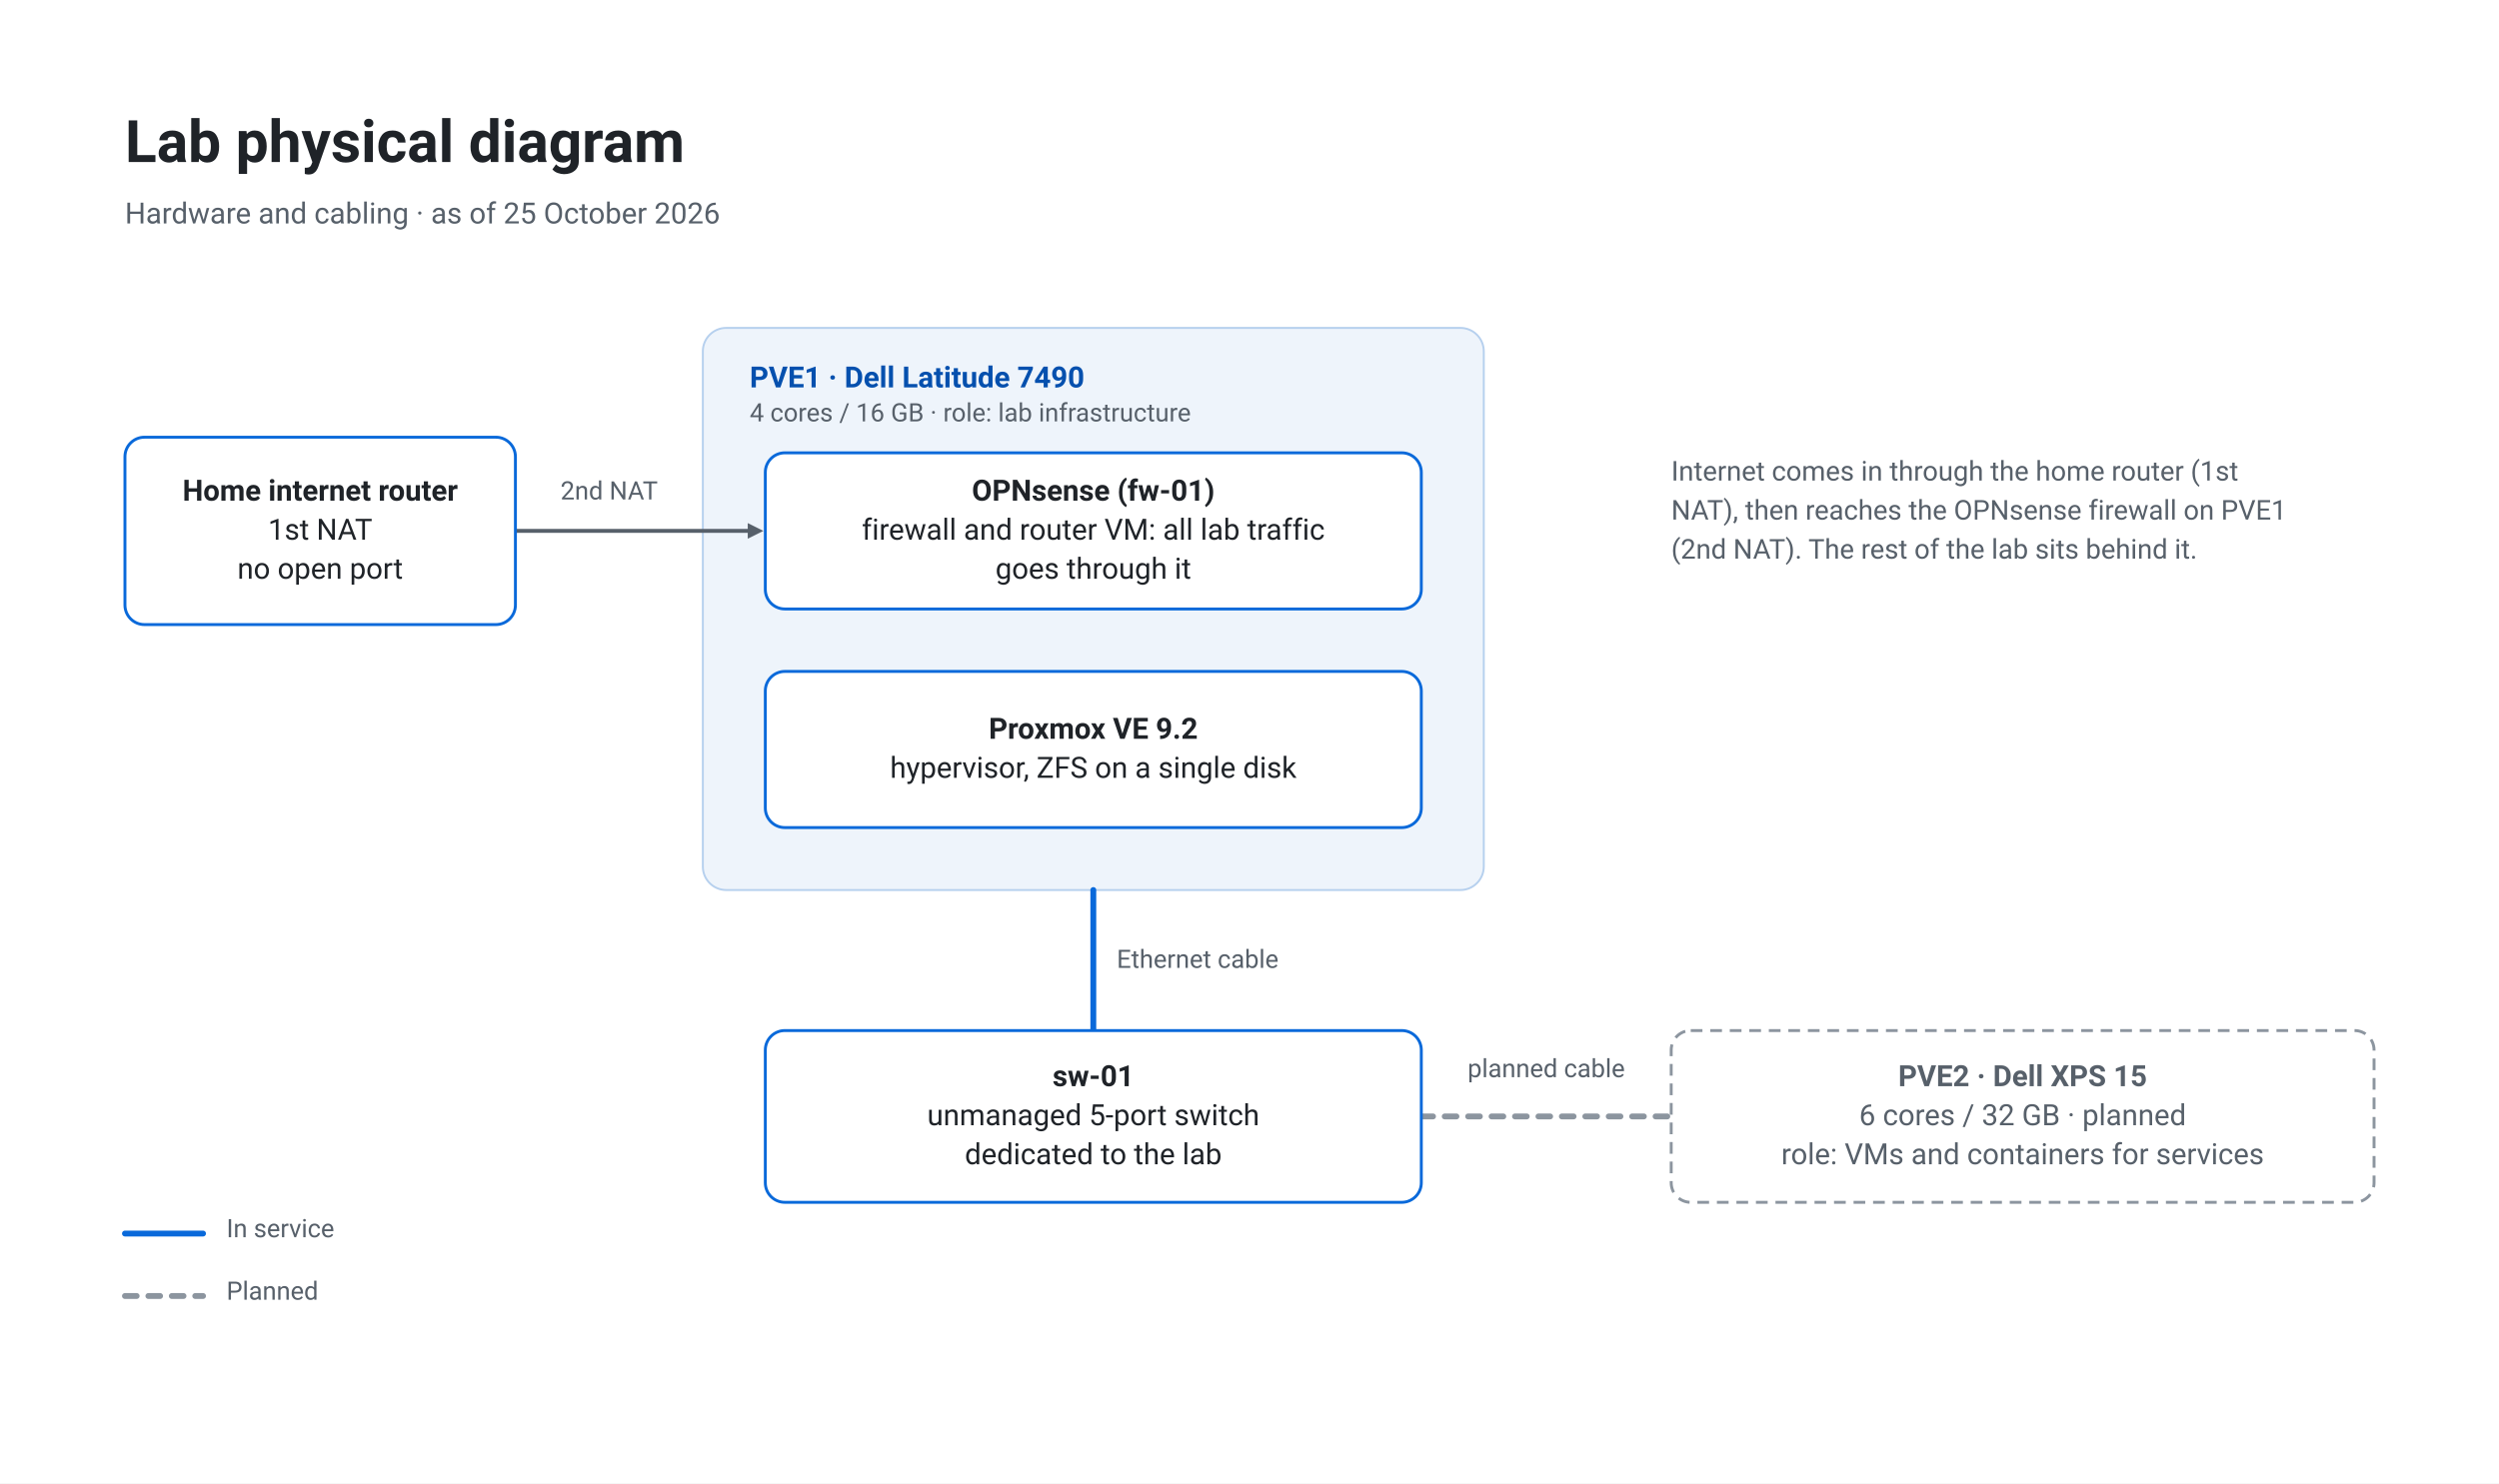
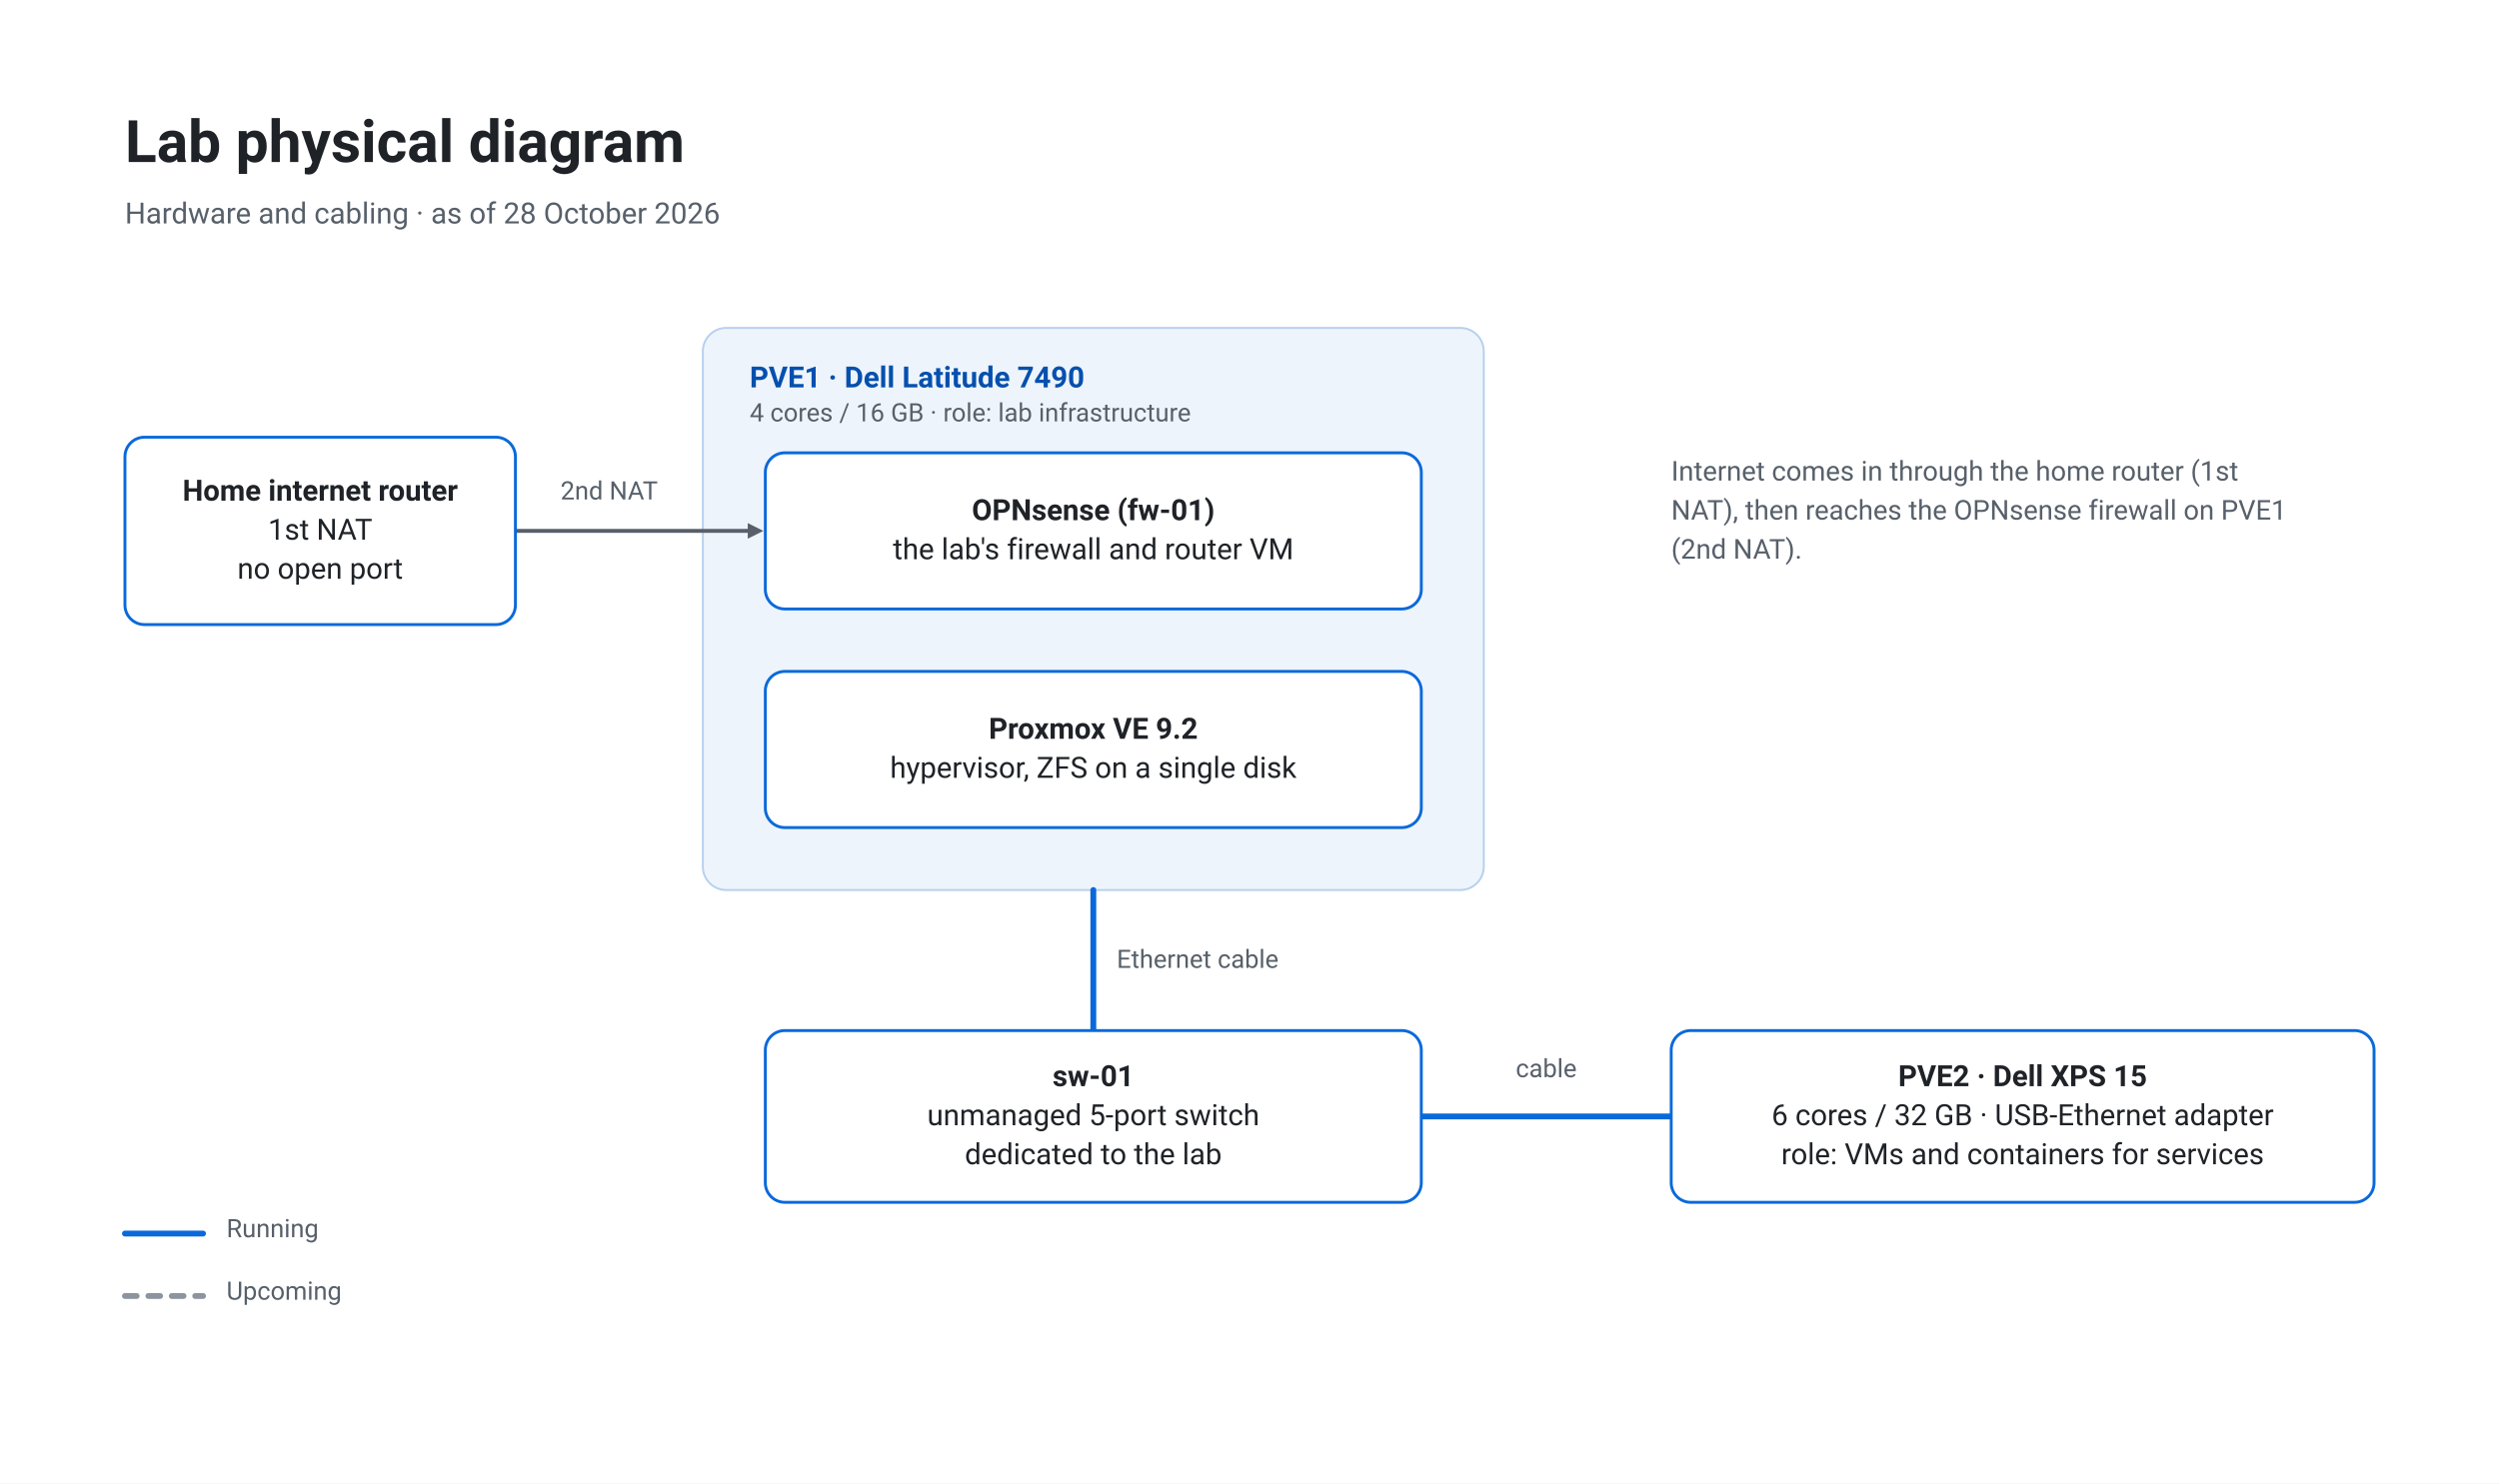
<svg xmlns="http://www.w3.org/2000/svg" width="1280" height="760" viewBox="0 0 1280 760" role="img" aria-label="Lab physical diagram" font-family="system-ui, -apple-system, 'Segoe UI', Roboto, Helvetica, Arial, sans-serif">
  <rect width="1280" height="760" fill="#ffffff" />
  <rect x="360" y="168" width="400" height="288" rx="12" fill="#eef4fb" stroke="#b6d0ee" stroke-width="1" />
  <svg x="264" y="268" overflow="visible" width="127" height="8" viewBox="0 0 127 8" preserveAspectRatio="none" style="fill: none; stroke: #57606a; stroke-width: 2; stroke-linecap: round; stroke-linejoin: round">
    <defs>
      <marker id="dc-arrow-head-filled-1" orient="auto" markerWidth="5" markerHeight="5" refX="2" refY="2" overflow="visible">
        <path d="M0 0 L4 2 L0 4 Z" fill="#57606a" stroke="none" style="stroke: none; fill: #57606a; fill: context-stroke" />
      </marker>
    </defs>
    <path d="M 0 4 L 123 4" marker-end="url(#dc-arrow-head-filled-1)" />
  </svg>
  <svg x="556" y="456" overflow="visible" width="8" height="72" viewBox="0 0 8 72" preserveAspectRatio="none" style="fill: none; stroke: #0969da; stroke-width: 3; stroke-linecap: round; stroke-linejoin: round">
    <path d="M 4 0 L 4 72" />
  </svg>
-   <svg x="728" y="568" overflow="visible" width="128" height="8" viewBox="0 0 128 8" preserveAspectRatio="none" style="fill: none; stroke: #8c959f; stroke-width: 3; stroke-dasharray: 6 6; stroke-linecap: round; stroke-linejoin: round">
+   <svg x="728" y="568" overflow="visible" width="128" height="8" viewBox="0 0 128 8" preserveAspectRatio="none" style="fill: none; stroke: #0969da; stroke-width: 3; stroke-linecap: round; stroke-linejoin: round">
    <path d="M 0 4 L 128 4" />
  </svg>
  <svg x="64" y="628" overflow="visible" width="40" height="8" viewBox="0 0 40 8" preserveAspectRatio="none" style="fill: none; stroke: #0969da; stroke-width: 3; stroke-linecap: round">
    <path d="M 0 4 L 40 4" />
  </svg>
  <svg x="64" y="660" overflow="visible" width="40" height="8" viewBox="0 0 40 8" preserveAspectRatio="none" style="fill: none; stroke: #8c959f; stroke-width: 3; stroke-dasharray: 6 6; stroke-linecap: round">
    <path d="M 0 4 L 40 4" />
  </svg>
  <rect x="64" y="224" width="200" height="96" rx="10" fill="#ffffff" stroke="#0969da" stroke-width="1.5" />
  <text x="164" y="256.5" text-anchor="middle" font-size="15" font-weight="700" fill="#1f2328">Home internet router</text>
  <text x="164" y="276.5" text-anchor="middle" font-size="15" fill="#1f2328">1st NAT</text>
  <text x="164" y="296.5" text-anchor="middle" font-size="15" fill="#1f2328">no open port</text>
  <rect x="392" y="232" width="336" height="80" rx="10" fill="#ffffff" stroke="#0969da" stroke-width="1.5" />
-   <text x="560" y="256.5" text-anchor="middle" font-size="15" font-weight="700" fill="#1f2328">OPNsense (fw-01)</text>
-   <text x="560" y="276.5" text-anchor="middle" font-size="15" fill="#1f2328">firewall and router VM: all lab traffic</text>
-   <text x="560" y="296.5" text-anchor="middle" font-size="15" fill="#1f2328">goes through it</text>
+   <text x="560" y="266.5" text-anchor="middle" font-size="15" font-weight="700" fill="#1f2328">OPNsense (fw-01)</text>
+   <text x="560" y="286.5" text-anchor="middle" font-size="15" fill="#1f2328">the lab's firewall and router VM</text>
  <rect x="392" y="344" width="336" height="80" rx="10" fill="#ffffff" stroke="#0969da" stroke-width="1.5" />
  <text x="560" y="378.5" text-anchor="middle" font-size="15" font-weight="700" fill="#1f2328">Proxmox VE 9.2</text>
  <text x="560" y="398.5" text-anchor="middle" font-size="15" fill="#1f2328">hypervisor, ZFS on a single disk</text>
  <rect x="392" y="528" width="336" height="88" rx="10" fill="#ffffff" stroke="#0969da" stroke-width="1.5" />
  <text x="560" y="556.5" text-anchor="middle" font-size="15" font-weight="700" fill="#1f2328">sw-01</text>
  <text x="560" y="576.5" text-anchor="middle" font-size="15" fill="#1f2328">unmanaged 5-port switch</text>
  <text x="560" y="596.5" text-anchor="middle" font-size="15" fill="#1f2328">dedicated to the lab</text>
-   <rect x="856" y="528" width="360" height="88" rx="10" fill="#ffffff" stroke="#8c959f" stroke-width="1.5" stroke-dasharray="6 4" />
-   <text x="1036" y="556.5" text-anchor="middle" font-size="15" font-weight="700" fill="#57606a">PVE2 · Dell XPS 15</text>
-   <text x="1036" y="576.5" text-anchor="middle" font-size="15" fill="#57606a">6 cores / 32 GB · planned</text>
-   <text x="1036" y="596.5" text-anchor="middle" font-size="15" fill="#57606a">role: VMs and containers for services</text>
+   <rect x="856" y="528" width="360" height="88" rx="10" fill="#ffffff" stroke="#0969da" stroke-width="1.5" />
+   <text x="1036" y="556.5" text-anchor="middle" font-size="15" font-weight="700" fill="#1f2328">PVE2 · Dell XPS 15</text>
+   <text x="1036" y="576.5" text-anchor="middle" font-size="15" fill="#1f2328">6 cores / 32 GB · USB-Ethernet adapter</text>
+   <text x="1036" y="596.5" text-anchor="middle" font-size="15" fill="#1f2328">role: VMs and containers for services</text>
  <text x="64" y="83.0" font-size="30" font-weight="700" fill="#1f2328">Lab physical diagram</text>
-   <text x="64" y="114.5" font-size="15" fill="#57606a">Hardware and cabling · as of 25 October 2026</text>
+   <text x="64" y="114.5" font-size="15" fill="#57606a">Hardware and cabling · as of 28 October 2026</text>
  <text x="384" y="198.5" font-size="15" font-weight="700" fill="#0550ae">PVE1 · Dell Latitude 7490</text>
  <text x="384" y="215.9" font-size="13" fill="#57606a">4 cores / 16 GB · role: lab infrastructure</text>
  <text x="312" y="255.9" text-anchor="middle" font-size="13" fill="#57606a">2nd NAT</text>
  <text x="572" y="495.9" font-size="13" fill="#57606a">Ethernet cable</text>
-   <text x="792" y="551.9" text-anchor="middle" font-size="13" fill="#57606a">planned cable</text>
+   <text x="792" y="551.9" text-anchor="middle" font-size="13" fill="#57606a">cable</text>
  <text x="856" y="246.2" font-size="14" fill="#57606a">Internet comes in through the home router (1st</text>
  <text x="856" y="266.2" font-size="14" fill="#57606a">NAT), then reaches the OPNsense firewall on PVE1</text>
-   <text x="856" y="286.2" font-size="14" fill="#57606a">(2nd NAT). The rest of the lab sits behind it.</text>
-   <text x="116" y="633.9" font-size="13" fill="#57606a">In service</text>
-   <text x="116" y="665.9" font-size="13" fill="#57606a">Planned</text>
+   <text x="856" y="286.2" font-size="14" fill="#57606a">(2nd NAT).</text>
+   <text x="116" y="633.9" font-size="13" fill="#57606a">Running</text>
+   <text x="116" y="665.9" font-size="13" fill="#57606a">Upcoming</text>
</svg>
